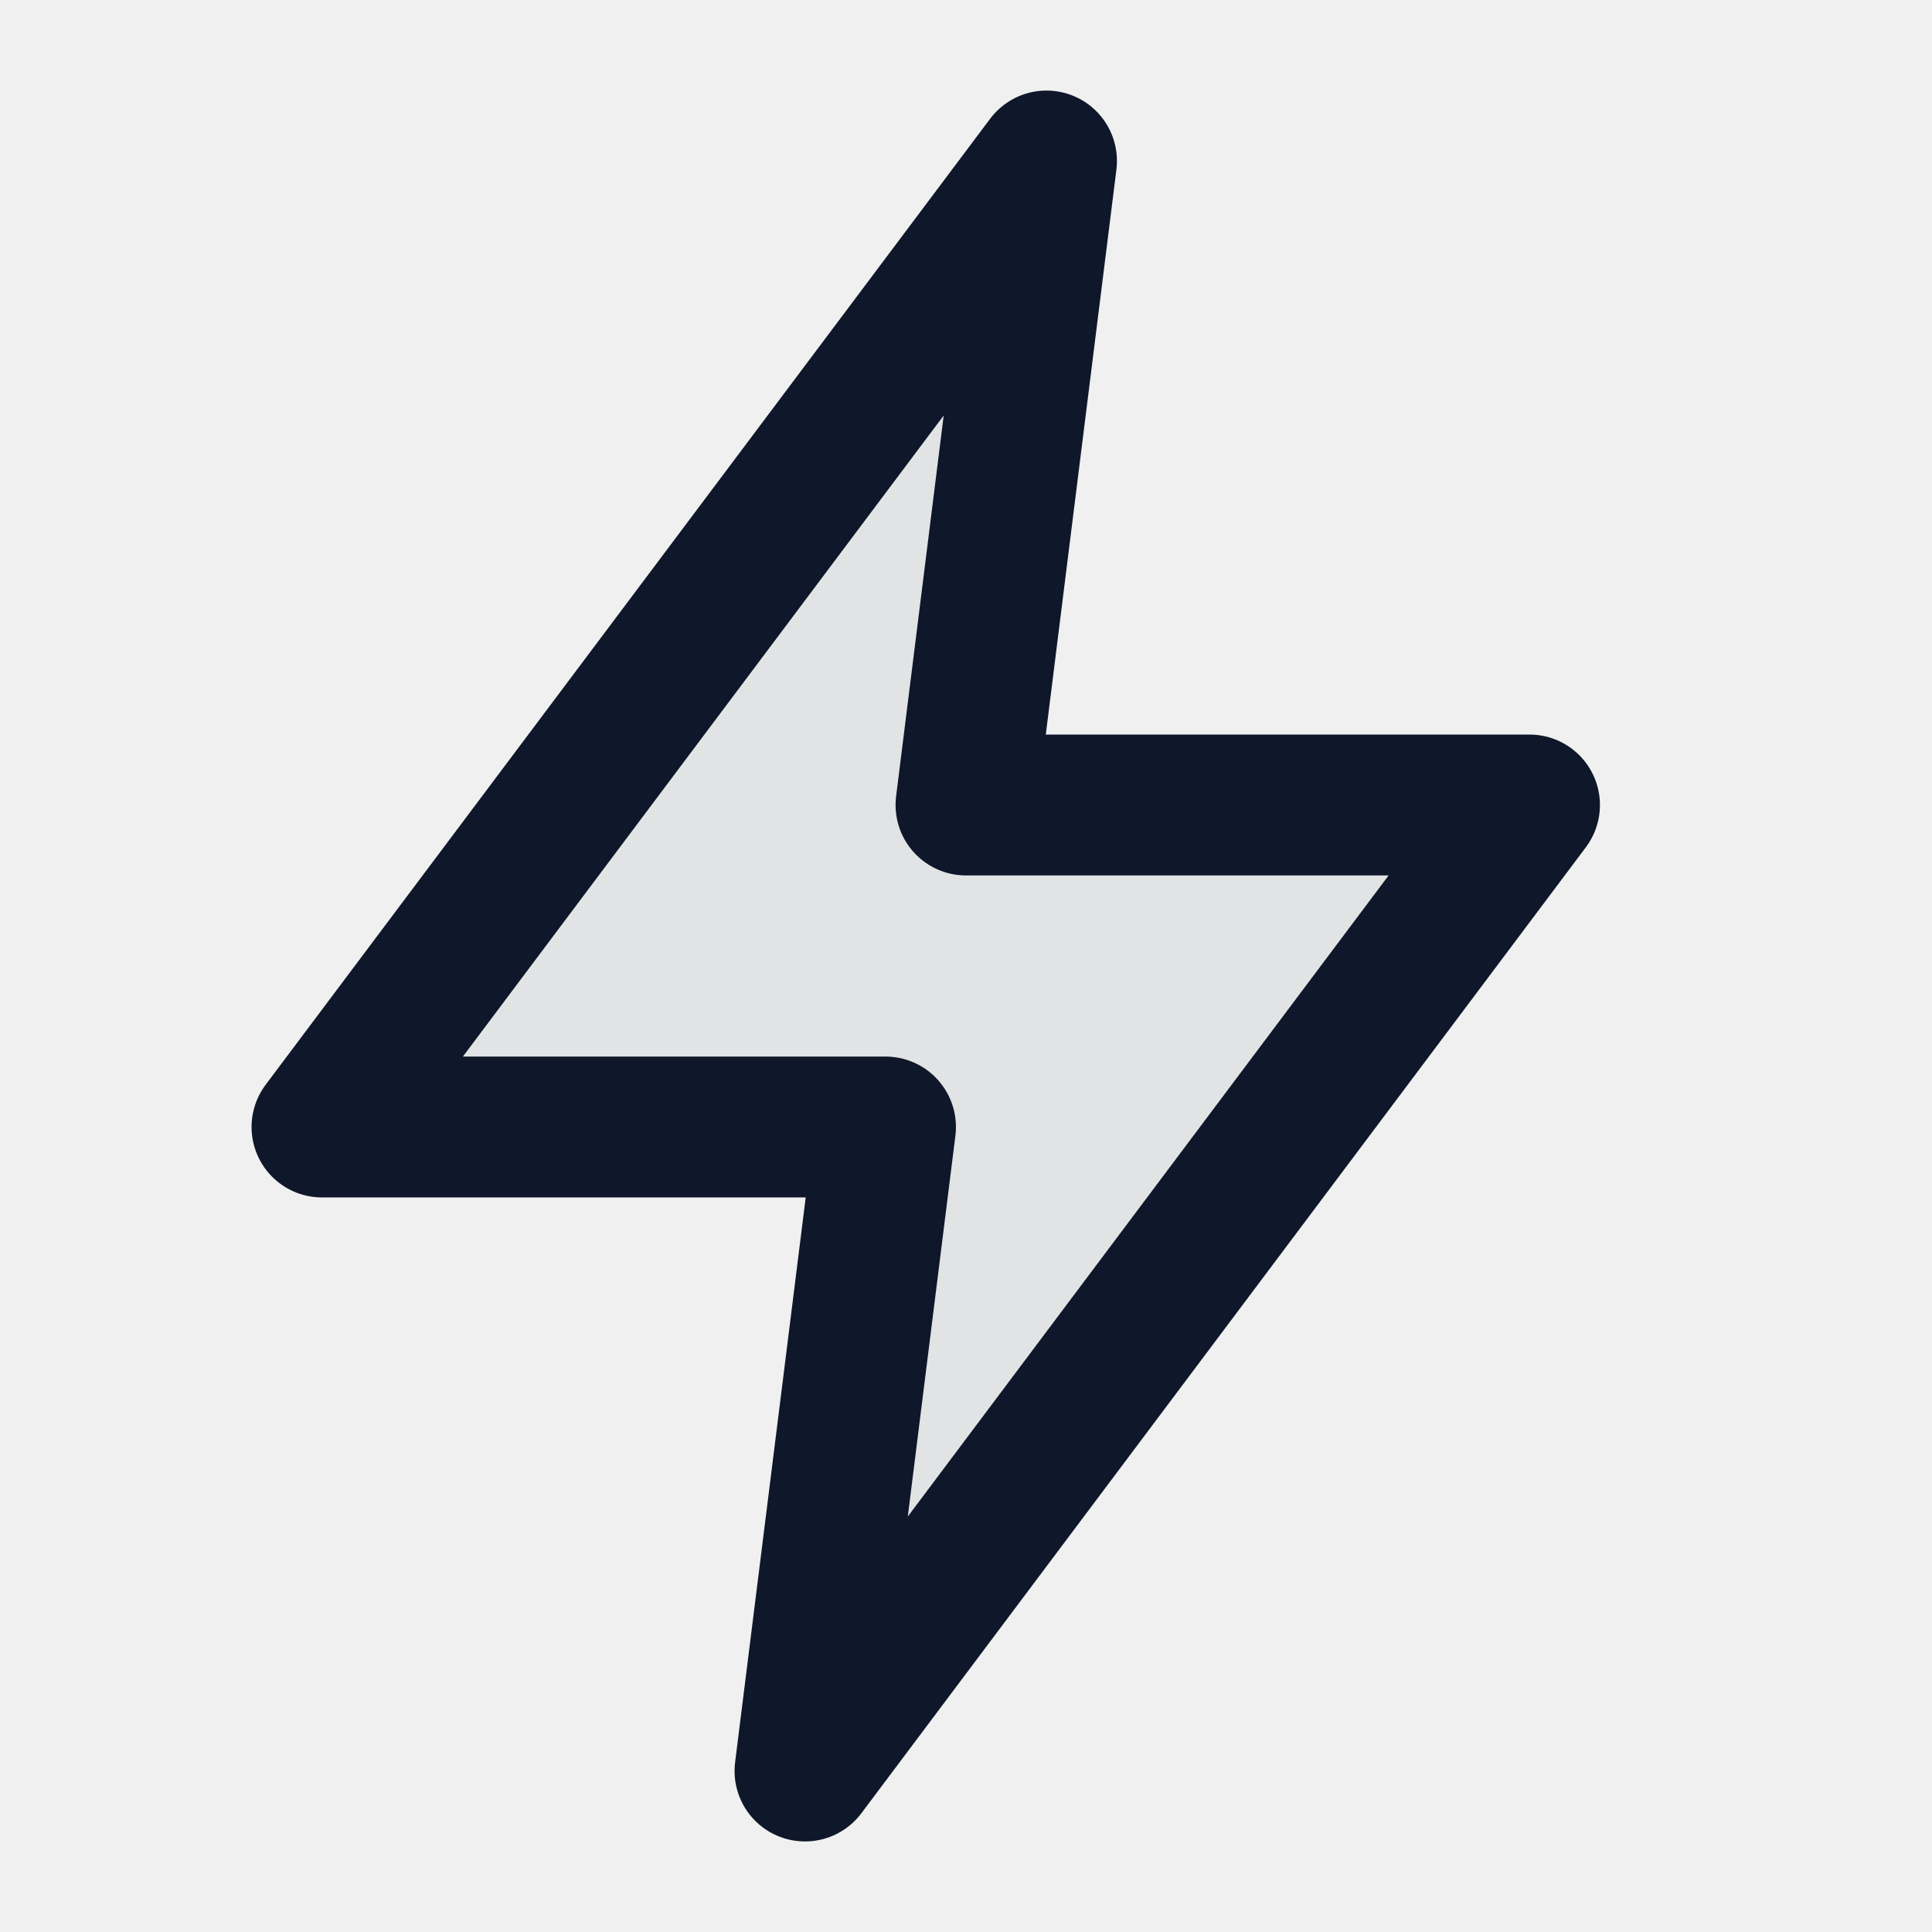
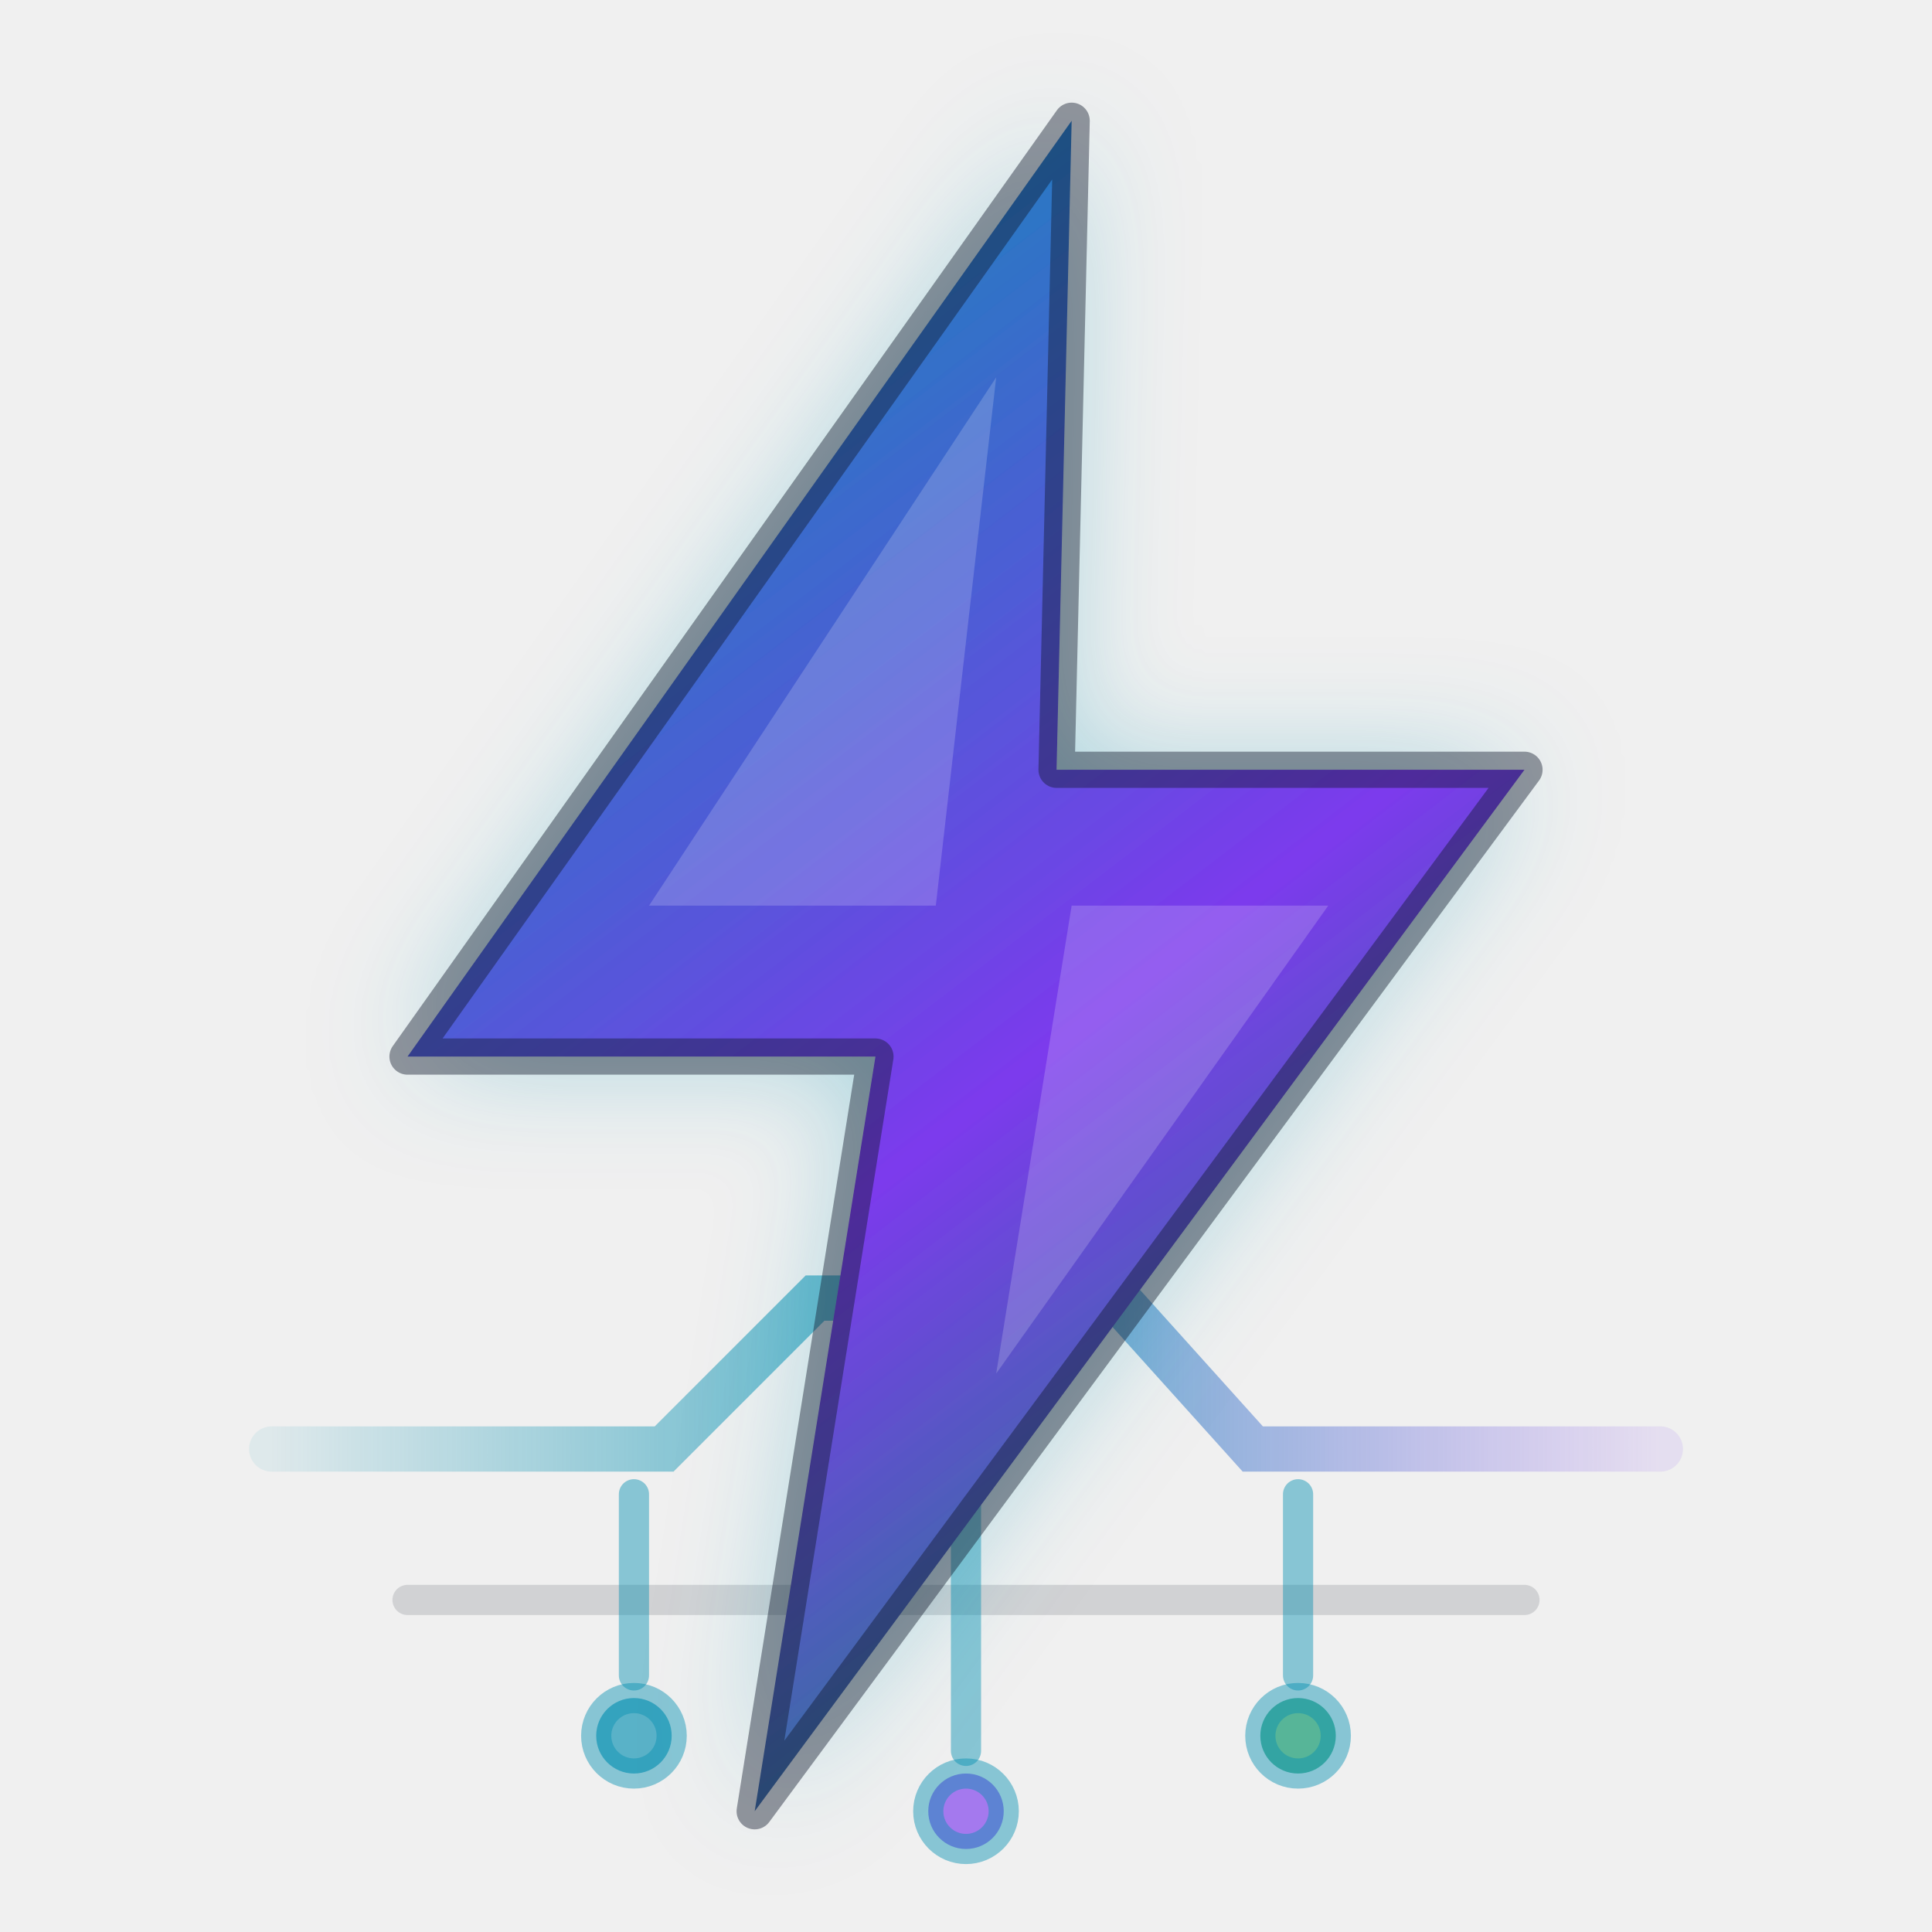
- <svg xmlns="http://www.w3.org/2000/svg" viewBox="0 0 24 24" fill="none" stroke="#0f172a" stroke-width="1.75" stroke-linecap="round" stroke-linejoin="round">
-   <path d="M13 2 4 14h7l-1 8 9-12h-7l1-8z" fill="rgba(15,23,42,0.06)" stroke="#0f172a" />
+ <svg xmlns="http://www.w3.org/2000/svg" viewBox="0 0 128 128" fill="none">
+   <defs>
+     <linearGradient id="bolt-light-fill" x1="28" y1="18" x2="100" y2="112" gradientUnits="userSpaceOnUse">
+       <stop stop-color="#0891b2" />
+       <stop offset=".56" stop-color="#7c3aed" />
+       <stop offset="1" stop-color="#059669" />
+     </linearGradient>
+     <linearGradient id="bolt-light-rail" x1="18" y1="96" x2="110" y2="96" gradientUnits="userSpaceOnUse">
+       <stop stop-color="#0891b2" stop-opacity=".08" />
+       <stop offset=".5" stop-color="#0891b2" stop-opacity=".7" />
+       <stop offset="1" stop-color="#7c3aed" stop-opacity=".1" />
+     </linearGradient>
+     <filter id="bolt-light-shadow" x="-20%" y="-20%" width="140%" height="150%" color-interpolation-filters="sRGB">
+       <feDropShadow dx="0" dy="9" stdDeviation="10" flood-color="#0f172a" flood-opacity=".2" />
+       <feDropShadow dx="0" dy="0" stdDeviation="4" flood-color="#0891b2" flood-opacity=".32" />
+     </filter>
+   </defs>
+   <path d="M18 96h26l10-10h20l9 10h27" stroke="url(#bolt-light-rail)" stroke-width="3" stroke-linecap="round" />
+   <path d="M27 106h74" stroke="#0f172a" stroke-opacity=".14" stroke-width="2" stroke-linecap="round" />
+   <g stroke="#0891b2" stroke-opacity=".45" stroke-width="2" stroke-linecap="round">
+     <path d="M42 99v12M64 99v17M86 99v12" />
+     <circle cx="42" cy="115" r="2.5" fill="#0891b2" fill-opacity=".65" />
+     <circle cx="64" cy="120" r="2.5" fill="#7c3aed" fill-opacity=".65" />
+     <circle cx="86" cy="115" r="2.5" fill="#059669" fill-opacity=".65" />
+   </g>
+   <path d="M71 8 27 70h31l-8 50 51-69H70l1-43Z" fill="url(#bolt-light-fill)" filter="url(#bolt-light-shadow)" />
+   <path d="M71 8 27 70h31l-8 50 51-69H70l1-43Z" stroke="#0f172a" stroke-opacity=".42" stroke-width="2.4" stroke-linejoin="round" />
+   <path d="M66 25 43 60h28l-5 31 22-31H62l4-35Z" fill="#ffffff" fill-opacity=".18" />
</svg>
